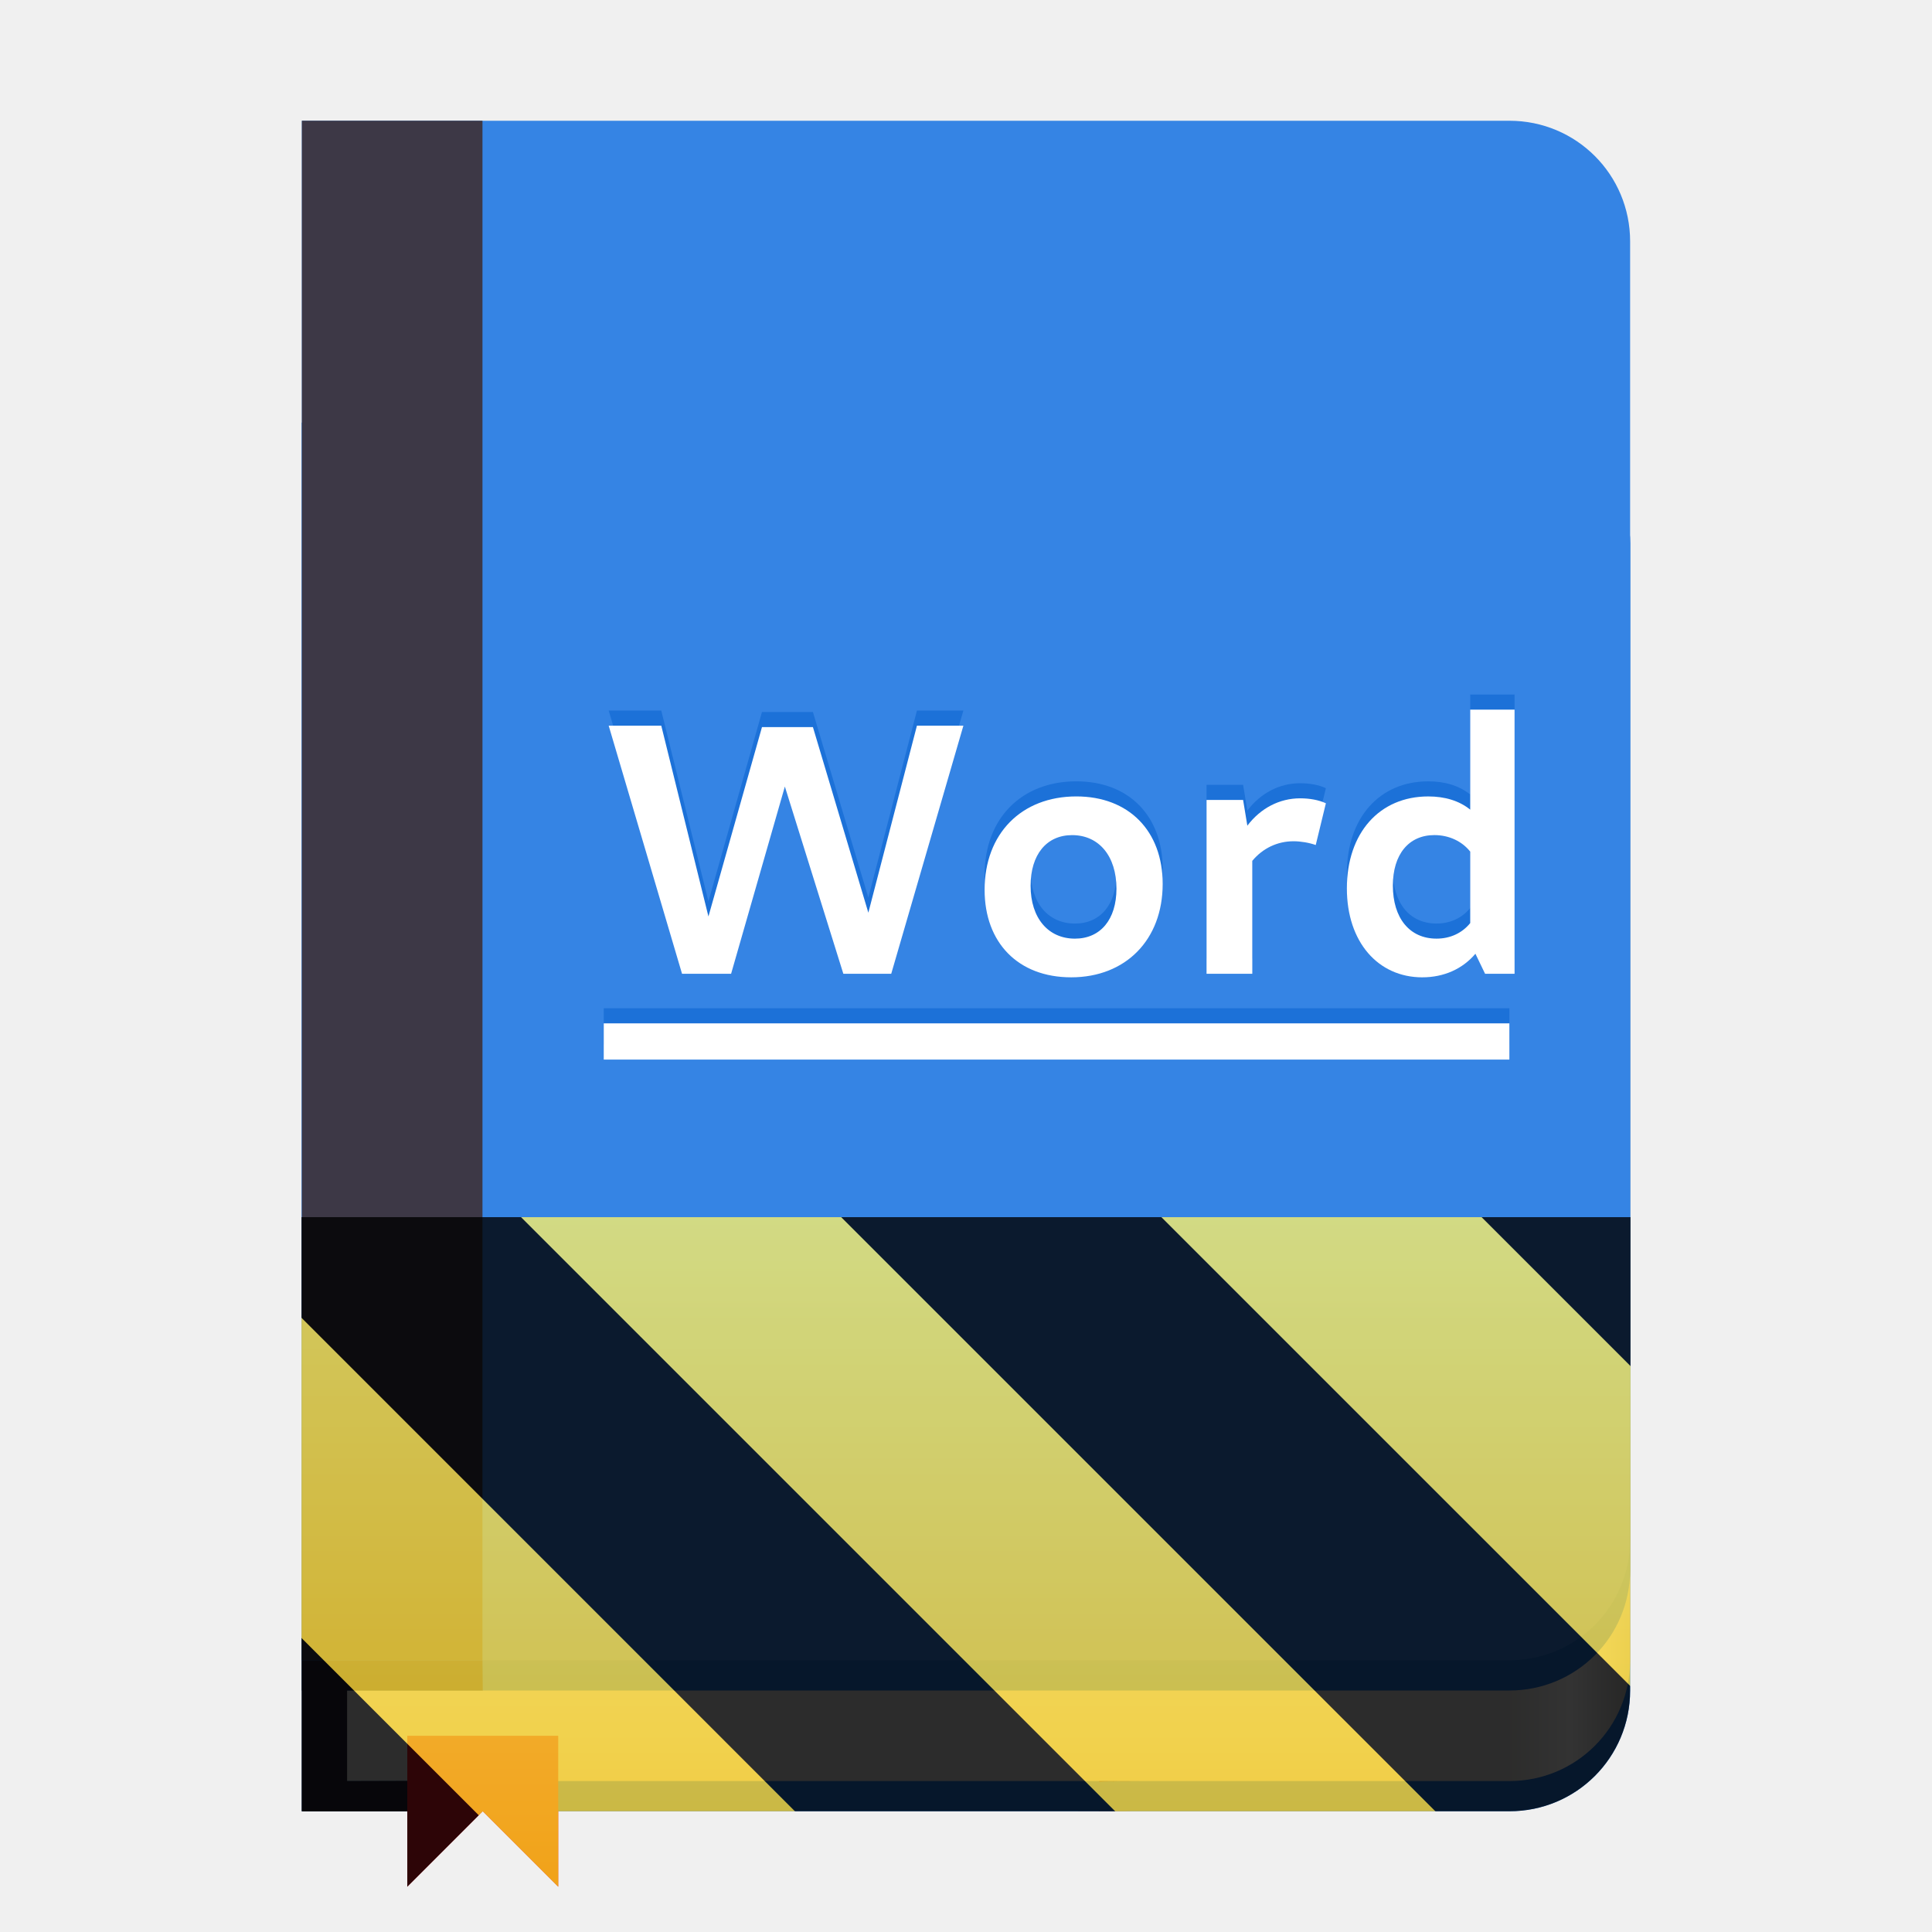
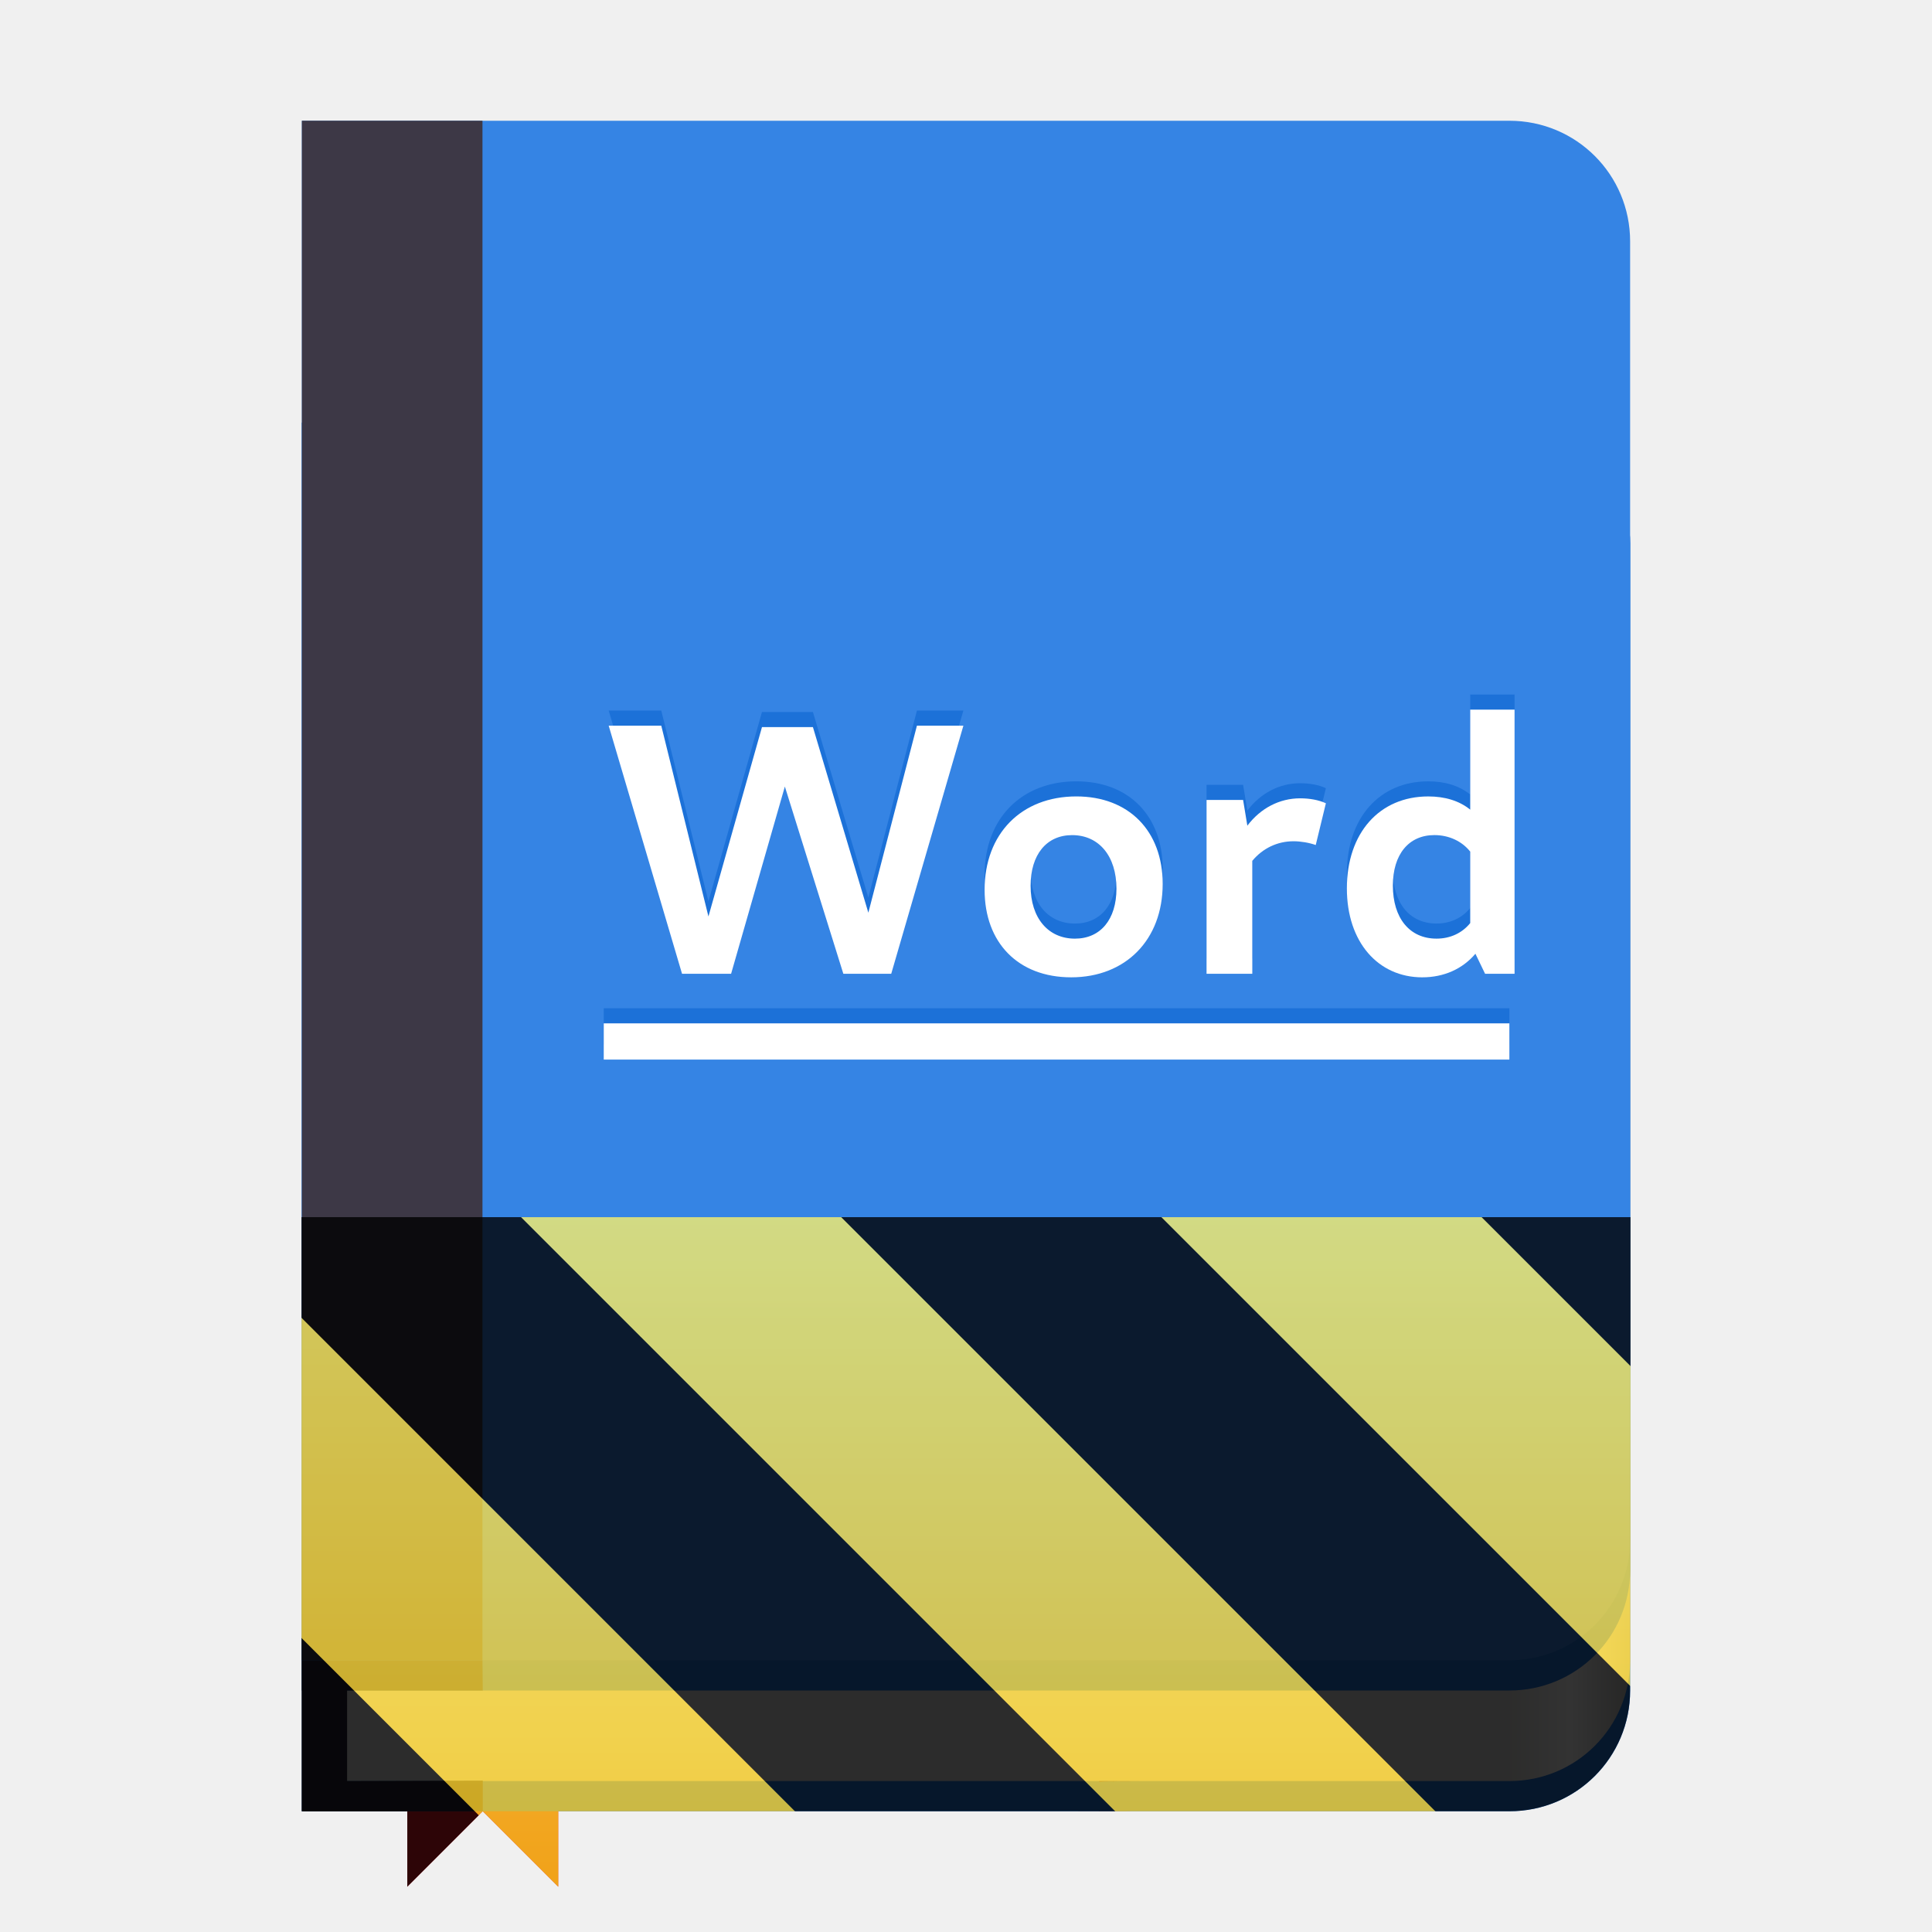
<svg xmlns="http://www.w3.org/2000/svg" xmlns:xlink="http://www.w3.org/1999/xlink" height="128px" viewBox="0 0 128 128" width="128px">
-   <linearGradient id="a" gradientUnits="userSpaceOnUse" x1="100" x2="108" y1="83" y2="83">
+   <linearGradient id="a" gradientUnits="userSpaceOnUse" x1="100" x2="108" y1="82.999" y2="82.999">
    <stop offset="0" stop-color="#deddda" />
    <stop offset="0.511" stop-color="#ffffff" />
    <stop offset="1" stop-color="#c0bfbc" />
  </linearGradient>
  <clipPath id="b">
    <rect height="128" width="128" />
  </clipPath>
  <clipPath id="c">
    <rect height="128" width="128" />
  </clipPath>
  <filter id="d" height="100%" width="100%" x="0%" y="0%">
    <feColorMatrix in="SourceGraphic" type="matrix" values="0 0 0 0 1 0 0 0 0 1 0 0 0 0 1 0 0 0 1 0" />
  </filter>
  <mask id="e">
    <g clip-path="url(#c)" filter="url(#d)">
      <g clip-path="url(#b)">
+         <path d="m 26.984 115 v 10 l 5 -5 l 5 5 v -10 z m 0 0" fill="#e01b24" />
        <path d="m 20 28 v 92 h 80 c 4.434 0 8 -3.566 8 -8 v -76 c 0 -4.434 -3.566 -8 -8 -8 z m 0 0" fill="#1c71d8" />
        <path d="m 22 48 v 70 h 78 c 4.434 0 8 -3.566 8 -8 v -54 c 0 -4.434 -3.566 -8 -8 -8 z m 0 0" fill="url(#a)" />
        <path d="m 20 28 v 84 h 80 c 4.434 0 8 -3.566 8 -8 v -68 c 0 -4.434 -3.566 -8 -8 -8 z m 0 0" fill="#1c71d8" />
        <path d="m 20 8 v 102 h 80 c 4.434 0 8 -3.566 8 -8 v -86 c 0 -4.434 -3.566 -8 -8 -8 z m 0 0" fill="#3584e4" />
        <path d="m 73.871 118.059 c 0.371 -0.004 0.98 -0.004 1.352 0 c 0.371 0 0.066 0.004 -0.676 0.004 s -1.047 -0.004 -0.676 -0.004 z m 0 0" fill="#800000" />
        <path d="m 72.941 118.055 h -0.117 l -0.004 -0.027 v -0.027 h 1.371 c 0.754 0 1.371 0 1.367 0.004 c 0 0 -0.543 0.004 -1.207 0.004 c -1.105 0.004 -1.449 0.008 -1.504 0.016 c -0.02 0.004 -0.023 0.008 -0.008 0.012 c 0.023 0.008 0.238 0.012 0.641 0.016 c 0.273 0 0.391 0.004 0.332 0.004 c -0.086 0.004 -0.633 0.004 -0.871 0 z m 0 0" fill="#800000" />
        <path d="m 73.723 118.055 h 0.133 c 0.039 0.004 0.02 0.004 -0.07 0.004 c -0.105 0 -0.117 0 -0.062 -0.004 z m 0 0" fill="#800000" />
        <path d="m 71.688 119.996 h 1.133 l 0.004 -0.07 v -0.07 v 0.066 l 0.004 0.07 h 1.367 c 0.906 0 1.367 0 1.367 0.004 s -0.836 0.004 -2.504 0.004 c -1.848 0 -2.207 0 -1.371 -0.004 z m 0 0" fill="#800000" />
        <path d="m 72.824 119.957 c 0 -0.016 0 -0.047 0.004 -0.066 c 0 -0.035 0 -0.035 0 0.027 c 0.004 0.039 0 0.07 0 0.07 s 0 -0.012 -0.004 -0.031 z m 0 0" fill="#800000" />
        <path d="m 20 8 h 11.965 v 102 h -11.965 z m 0 0" fill="#3d3846" />
        <path d="m 20 110 v 10 h 11.984 v -2.027 l -8.988 0.027 v -6 h 8.988 l -0.02 -2 z m 0 0" fill="#241f31" />
        <g fill="#1c71d8">
          <use x="40.234" xlink:href="#j" y="63.516" />
          <use x="64.234" xlink:href="#k" y="63.516" />
          <use x="78.234" xlink:href="#l" y="63.516" />
          <use x="88.234" xlink:href="#m" y="63.516" />
        </g>
        <g fill="#ffffff">
          <use x="40.234" xlink:href="#j" y="64.516" />
          <use x="64.234" xlink:href="#k" y="64.516" />
          <use x="78.234" xlink:href="#l" y="64.516" />
          <use x="88.234" xlink:href="#m" y="64.516" />
        </g>
-         <path d="m 40 68 h 60" fill="none" stroke="#1c71d8" stroke-width="2.4" />
-         <path d="m 40 69 h 60" fill="none" stroke="#ffffff" stroke-width="2.4" />
-         <path d="m 26.984 115 v 10 l 5 -5 l 5 5 v -10 z m 0 0" fill="#e01b24" />
+         <path d="m 40 240 h 60" fill="none" stroke="#1c71d8" stroke-width="2.4" transform="matrix(1 0 0 1 0 -172)" />
+         <path d="m 40 241 h 60" fill="none" stroke="#ffffff" stroke-width="2.4" transform="matrix(1 0 0 1 0 -172)" />
      </g>
    </g>
  </mask>
  <mask id="f">
    <g filter="url(#d)">
      <rect fill-opacity="0.8" height="128" width="128" />
    </g>
  </mask>
  <linearGradient id="g" gradientTransform="matrix(0 0.37 -0.98462 0 295.385 -30.36)" gradientUnits="userSpaceOnUse" x1="300" x2="428" y1="235" y2="235">
    <stop offset="0" stop-color="#f9f06b" />
    <stop offset="1" stop-color="#f5c211" />
  </linearGradient>
  <clipPath id="h">
    <rect height="128" width="128" />
  </clipPath>
  <clipPath id="i">
    <rect height="128" width="128" />
  </clipPath>
  <symbol id="j" overflow="visible">
    <path d="m 4.953 0 h 3.25 l 3.562 -12.406 l 3.875 12.406 h 3.172 l 4.781 -16.438 h -3.078 l -3.219 12.391 l -3.672 -12.297 h -3.375 l -3.547 12.547 l -3.125 -12.641 h -3.484 z m 0 0" />
  </symbol>
  <symbol id="k" overflow="visible">
    <path d="m 6.734 0.234 c 3.609 0 6.062 -2.484 6.062 -6.188 c 0 -3.516 -2.25 -5.797 -5.719 -5.797 c -3.641 0 -6.078 2.469 -6.078 6.188 c 0 3.5 2.219 5.797 5.734 5.797 z m 0.25 -2.562 c -1.766 0 -2.938 -1.359 -2.938 -3.5 c 0 -2.078 1.062 -3.359 2.75 -3.359 c 1.781 0 2.938 1.391 2.938 3.547 c 0 2.047 -1.062 3.312 -2.75 3.312 z m 0 0" />
  </symbol>
  <symbol id="l" overflow="visible">
    <path d="m 1.703 0 h 3.031 v -7.484 c 0.688 -0.828 1.656 -1.297 2.734 -1.297 c 0.469 0 1.031 0.094 1.469 0.25 l 0.672 -2.766 c -0.469 -0.219 -1.078 -0.328 -1.703 -0.328 c -1.375 0 -2.625 0.656 -3.5 1.812 l -0.281 -1.703 h -2.422 z m 0 0" />
  </symbol>
  <symbol id="m" overflow="visible">
    <path d="m 6 0.234 c 1.438 0 2.672 -0.562 3.516 -1.562 l 0.641 1.328 h 1.953 v -17.5 h -2.938 v 6.625 c -0.734 -0.594 -1.688 -0.875 -2.781 -0.875 c -3.234 0 -5.391 2.422 -5.391 6.094 c 0 3.547 2.062 5.891 5 5.891 z m 3.172 -3.594 c -0.531 0.656 -1.312 1.031 -2.234 1.031 c -1.781 0 -2.891 -1.359 -2.891 -3.516 c 0 -2.062 1.047 -3.344 2.75 -3.344 c 0.969 0 1.828 0.406 2.375 1.094 z m 0 0" />
  </symbol>
+   <path d="m 26.984 115 v 10 l 5 -5 l 5 5 v -10 z m 0 0" fill="#e01b24" />
  <path d="m 20 28 v 92 h 80 c 4.434 0 8 -3.566 8 -8 v -76 c 0 -4.434 -3.566 -8 -8 -8 z m 0 0" fill="#1c71d8" />
  <path d="m 22 48 v 70 h 78 c 4.434 0 8 -3.566 8 -8 v -54 c 0 -4.434 -3.566 -8 -8 -8 z m 0 0" fill="url(#a)" />
  <path d="m 20 28 v 84 h 80 c 4.434 0 8 -3.566 8 -8 v -68 c 0 -4.434 -3.566 -8 -8 -8 z m 0 0" fill="#1c71d8" />
  <path d="m 20 8 v 102 h 80 c 4.434 0 8 -3.566 8 -8 v -86 c 0 -4.434 -3.566 -8 -8 -8 z m 0 0" fill="#3584e4" />
  <g fill="#800000">
    <path d="m 73.871 118.059 c 0.371 -0.004 0.98 -0.004 1.352 0 c 0.371 0 0.066 0.004 -0.676 0.004 s -1.047 -0.004 -0.676 -0.004 z m 0 0" />
    <path d="m 72.941 118.055 h -0.117 l -0.004 -0.027 v -0.027 h 1.371 c 0.754 0 1.371 0 1.367 0.004 c 0 0 -0.543 0.004 -1.207 0.004 c -1.105 0.004 -1.449 0.008 -1.504 0.016 c -0.02 0.004 -0.023 0.008 -0.008 0.012 c 0.023 0.008 0.238 0.012 0.641 0.016 c 0.273 0 0.391 0.004 0.332 0.004 c -0.086 0.004 -0.633 0.004 -0.871 0 z m 0 0" />
    <path d="m 73.723 118.055 h 0.133 c 0.039 0.004 0.02 0.004 -0.07 0.004 c -0.105 0 -0.117 0 -0.062 -0.004 z m 0 0" />
    <path d="m 71.688 119.996 h 1.133 l 0.004 -0.07 v -0.07 v 0.066 l 0.004 0.07 h 1.367 c 0.906 0 1.367 0 1.367 0.004 s -0.836 0.004 -2.504 0.004 c -1.848 0 -2.207 0 -1.371 -0.004 z m 0 0" />
    <path d="m 72.824 119.957 c 0 -0.016 0 -0.047 0.004 -0.066 c 0 -0.035 0 -0.035 0 0.027 c 0.004 0.039 0 0.07 0 0.07 s 0 -0.012 -0.004 -0.031 z m 0 0" />
  </g>
  <path d="m 20 8 h 11.965 v 102 h -11.965 z m 0 0" fill="#3d3846" />
  <path d="m 20 110 v 10 h 11.984 v -2.027 l -8.988 0.027 v -6 h 8.988 l -0.02 -2 z m 0 0" fill="#241f31" />
  <g fill="#1c71d8">
    <use x="40.234" xlink:href="#j" y="63.516" />
    <use x="64.234" xlink:href="#k" y="63.516" />
    <use x="78.234" xlink:href="#l" y="63.516" />
    <use x="88.234" xlink:href="#m" y="63.516" />
  </g>
  <g fill="#ffffff">
    <use x="40.234" xlink:href="#j" y="64.516" />
    <use x="64.234" xlink:href="#k" y="64.516" />
    <use x="78.234" xlink:href="#l" y="64.516" />
    <use x="88.234" xlink:href="#m" y="64.516" />
  </g>
  <path d="m 40 68 h 60" fill="none" stroke="#1c71d8" stroke-width="2.4" />
  <path d="m 40 69 h 60" fill="none" stroke="#ffffff" stroke-width="2.4" />
-   <path d="m 26.984 115 v 10 l 5 -5 l 5 5 v -10 z m 0 0" fill="#e01b24" />
  <g clip-path="url(#i)" mask="url(#e)">
    <g clip-path="url(#h)" mask="url(#f)">
      <path d="m 128 80.641 v 47.359 h -128 v -47.359 z m 0 0" fill="url(#g)" />
      <path d="m 13.309 80.641 l 47.355 47.359 h 21.215 l -47.359 -47.359 z m 42.422 0 l 47.363 47.359 h 21.215 l -47.363 -47.359 z m 42.43 0 l 29.84 29.84 v -21.211 l -8.629 -8.629 z m -98.16 7.906 v 21.215 l 18.238 18.238 h 21.215 z m 0 0" />
    </g>
  </g>
</svg>
